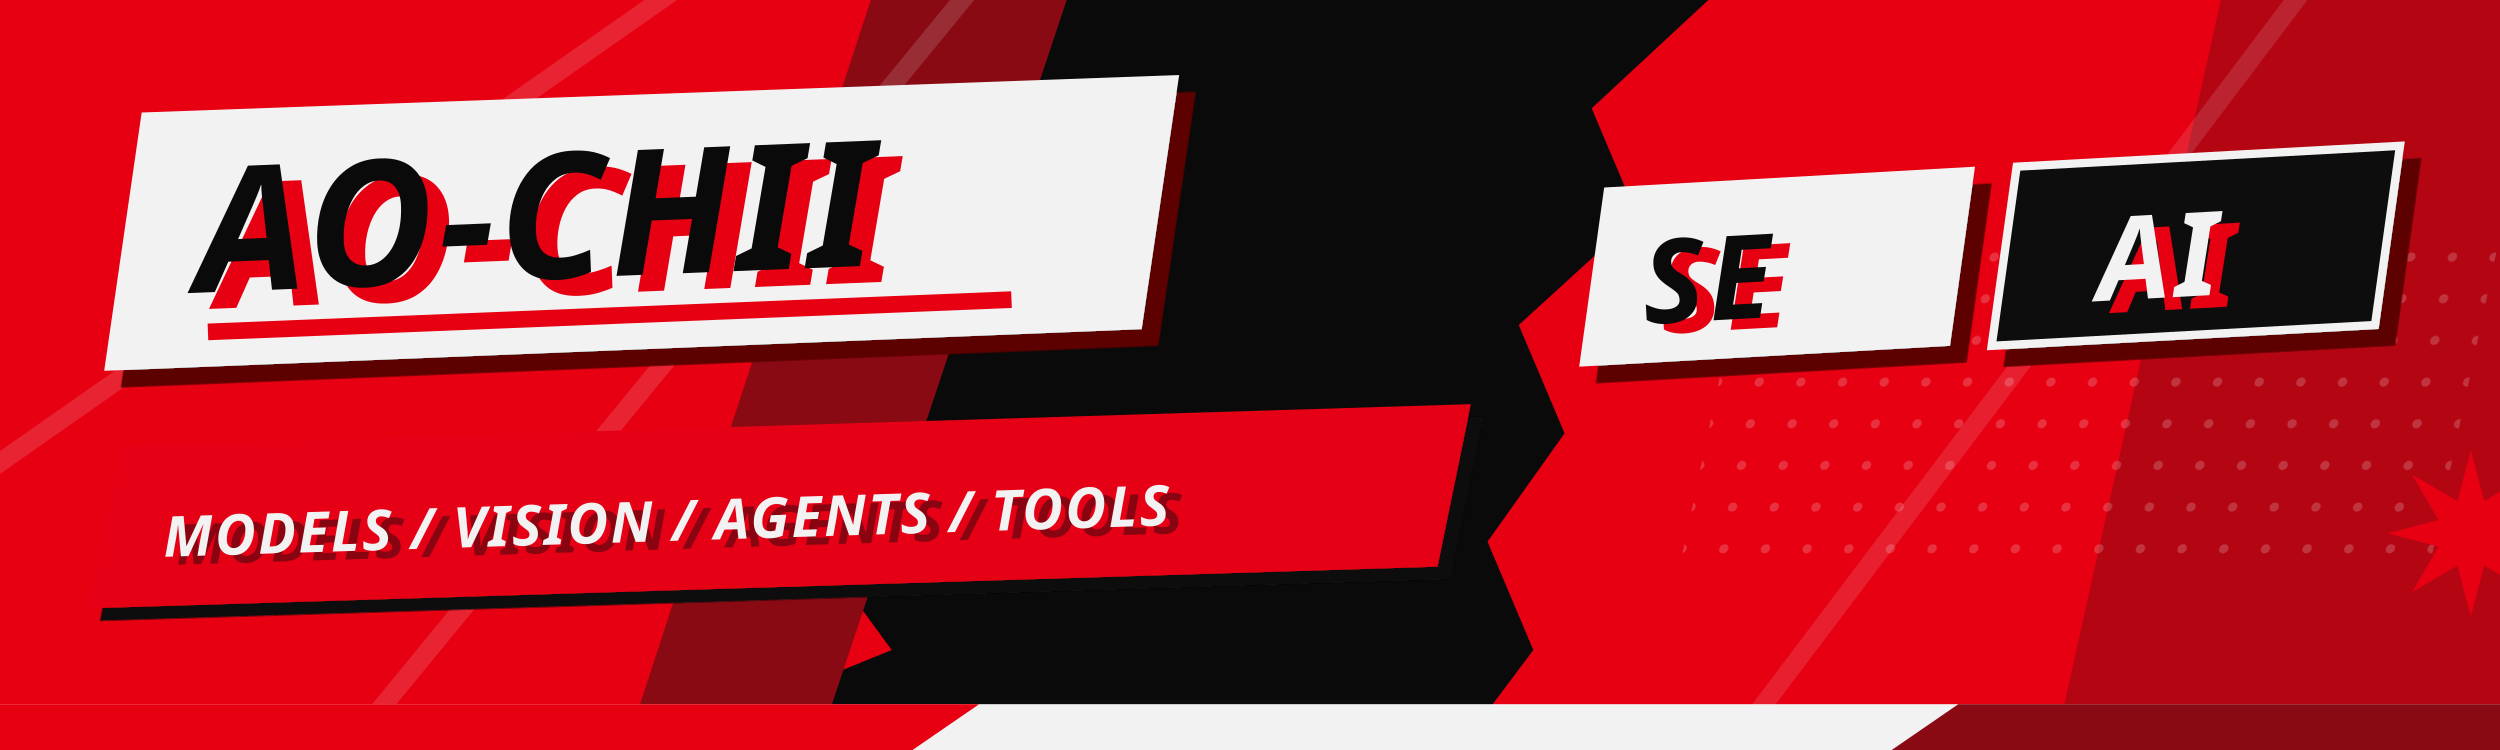
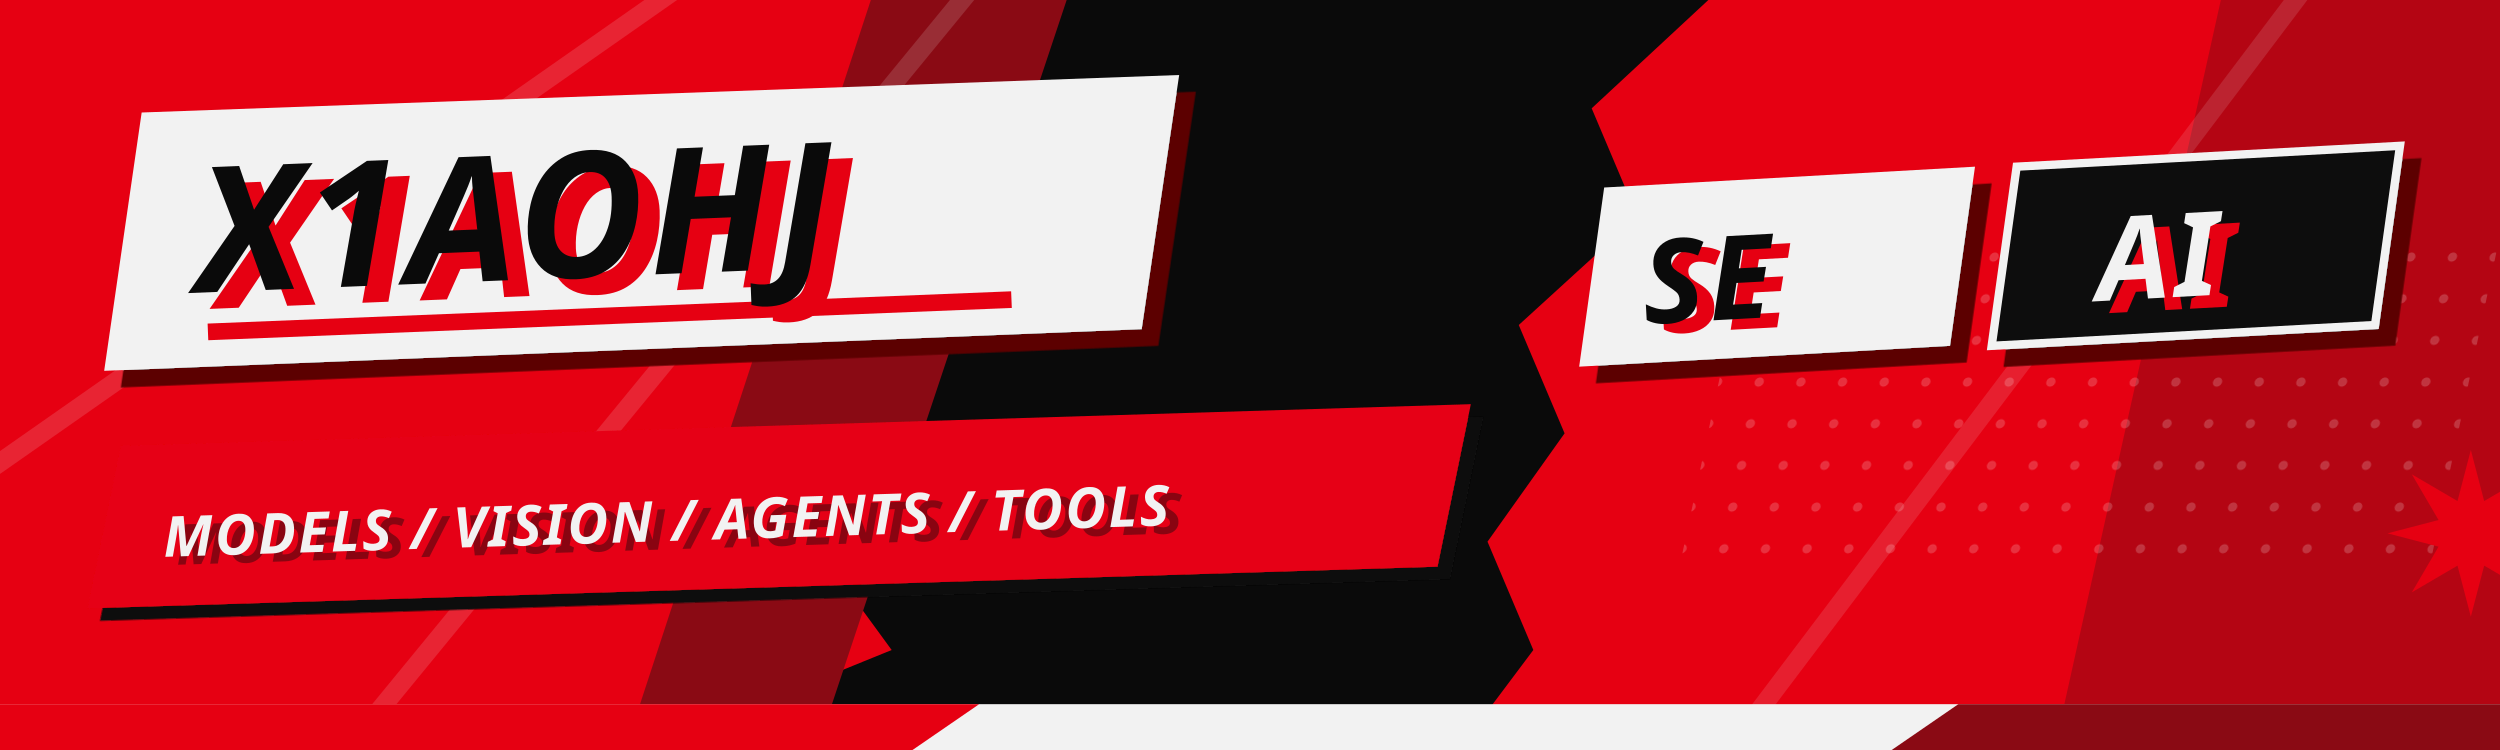
<svg xmlns="http://www.w3.org/2000/svg" width="1200" height="360" viewBox="0 0 1200 360" fill="none" role="img" aria-labelledby="t d">
  <defs>
    <pattern id="dots" width="20" height="20" patternUnits="userSpaceOnUse">
      <circle cx="3.4" cy="3.4" r="2.2" fill="#f2f2f2" />
    </pattern>
    <filter id="hs" x="-20%" y="-20%" width="140%" height="155%">
      <feDropShadow dx="8" dy="8" stdDeviation="0" flood-color="#5c0000" flood-opacity="1" />
    </filter>
    <filter id="hs2" x="-20%" y="-20%" width="140%" height="155%">
      <feDropShadow dx="6" dy="6" stdDeviation="0" flood-color="#0a0a0a" flood-opacity="1" />
    </filter>
    <style>
      .p5-heavy {
        font-family: 'Arial Black', Impact, 'Franklin Gothic Heavy', sans-serif;
        font-weight: 900;
        font-style: italic;
      }
    </style>
  </defs>
  <rect width="1200" height="360" fill="#0a0a0a" />
  <g>
    <animateTransform attributeName="transform" attributeType="XML" type="translate" values="-360,0;0,0" keyTimes="0;1" dur="0.45s" calcMode="spline" keySplines="0.15 0.8 0.25 1" fill="freeze" />
    <polygon points="-60,0 430,0 402,52 440,104 396,156 434,208 390,260 428,312 310,360 -60,360" fill="#e60012" />
  </g>
  <g>
    <animateTransform attributeName="transform" attributeType="XML" type="translate" values="-360,0;0,0" keyTimes="0;1" dur="0.55s" calcMode="spline" keySplines="0.15 0.8 0.25 1" fill="freeze" />
    <polygon points="418,0 512,0 392,360 300,360" fill="#8a0a14" />
  </g>
  <g>
    <animateTransform attributeName="transform" attributeType="XML" type="translate" values="360,0;0,0" keyTimes="0;1" dur="0.45s" calcMode="spline" keySplines="0.15 0.8 0.25 1" fill="freeze" />
    <polygon points="820,0 1260,0 1260,360 700,360 736,312 714,260 751,208 729,156 786,104 764,52" fill="#e60012" />
  </g>
  <g>
    <animateTransform attributeName="transform" attributeType="XML" type="translate" values="360,0;0,0" keyTimes="0;1" dur="0.55s" calcMode="spline" keySplines="0.15 0.8 0.25 1" fill="freeze" />
    <polygon points="1066,0 1260,0 1260,360 986,360" fill="#8a0a14" opacity="0.55" />
  </g>
  <rect x="864" y="112" width="360" height="168" fill="url(#dots)" opacity="0.2" transform="skewX(-12)" />
  <path d="M-40 250L360 -30 M150 380L470 -10" stroke="#f2f2f2" stroke-width="9" opacity="0.15" />
  <path d="M812 384L1120 -24" stroke="#f2f2f2" stroke-width="9" opacity="0.13" />
  <g transform="translate(1186,256)">
    <g>
      <animateTransform attributeName="transform" attributeType="XML" type="scale" values="0.55;0.72;0.55" dur="3.4s" repeatCount="indefinite" calcMode="spline" keyTimes="0;0.5;1" keySplines="0.4 0 0.6 1;0.4 0 0.6 1" />
      <polygon points="0,-40 6.4,-15.5 28.3,-28.3 15.5,-6.4 40,0 15.5,6.4 28.3,28.3 6.4,15.5 0,40 -6.4,15.5 -28.3,28.3 -15.5,6.4 -40,0 -15.5,-6.4 -28.3,-28.3 -6.4,-15.5" fill="#e60012" />
    </g>
  </g>
  <g>
    <animateTransform attributeName="transform" attributeType="XML" type="translate" values="-900,0;16,0;0,0" keyTimes="0;0.82;1" dur="0.8s" calcMode="spline" keySplines="0.12 0.82 0.2 1;0.5 0 0.3 1" fill="freeze" />
    <polygon points="68,54 566,36 548,158 50,178" fill="#f2f2f2" filter="url(#hs)" />
    <g transform="rotate(-2.3 306 110)">
-       <text x="104" y="140" fill="#e60012" class="p5-heavy" font-size="84" letter-spacing="2">AO-CHII</text>
+       <text x="104" y="140" fill="#e60012" class="p5-heavy" font-size="84" letter-spacing="2">X1AOHJ</text>
      <path d="M102 151L480 151" stroke="#e60012" stroke-width="8" stroke-linecap="square" />
-       <text x="94" y="132" fill="#0a0a0a" class="p5-heavy" font-size="84" letter-spacing="2">AO-CHII</text>
+       <text x="94" y="132" fill="#0a0a0a" class="p5-heavy" font-size="84" letter-spacing="2">X1AOHJ</text>
    </g>
  </g>
  <g>
    <animateTransform attributeName="transform" attributeType="XML" type="translate" values="-900,0;0,0" keyTimes="0;1" dur="0.85s" calcMode="spline" keySplines="0.16 0.78 0.24 1" fill="freeze" />
    <polygon points="58,214 706,194 690,272 42,292" fill="#e60012" filter="url(#hs2)" />
    <g transform="rotate(-1.8 374 242)">
      <text x="84" y="262" fill="#0a0a0a" class="p5-heavy" font-size="27" letter-spacing="1" opacity="0.42">MODELS / VISION / AGENTS / TOOLS</text>
      <text x="78" y="258" fill="#f2f2f2" class="p5-heavy" font-size="27" letter-spacing="1">MODELS / VISION / AGENTS / TOOLS</text>
    </g>
  </g>
  <g>
    <animateTransform attributeName="transform" attributeType="XML" type="translate" values="0,-340;0,14;0,0" keyTimes="0;0.82;1" dur="0.7s" calcMode="spline" keySplines="0.12 0.82 0.2 1;0.5 0 0.3 1" fill="freeze" />
    <polygon points="770,90 948,80 936,166 758,176" fill="#f2f2f2" filter="url(#hs)" />
    <g transform="rotate(-3.1 854 128)">
      <text x="796" y="157" fill="#e60012" class="p5-heavy" font-size="56" letter-spacing="2">SE</text>
      <text x="788" y="152" fill="#0a0a0a" class="p5-heavy" font-size="56" letter-spacing="2">SE</text>
    </g>
  </g>
  <g>
    <animateTransform attributeName="transform" attributeType="XML" type="translate" values="360,0;0,0" keyTimes="0;1" dur="0.95s" calcMode="spline" keySplines="0.16 0.78 0.24 1" fill="freeze" />
    <polygon points="968,80 1152,70 1140,156 956,166" fill="#0a0a0a" stroke="#f2f2f2" stroke-width="4" filter="url(#hs)" />
    <g transform="rotate(-3.1 1054 118)">
      <text x="1014" y="148" fill="#e60012" class="p5-heavy" font-size="56" letter-spacing="2">AI</text>
      <text x="1006" y="142" fill="#f2f2f2" class="p5-heavy" font-size="56" letter-spacing="2">AI</text>
    </g>
  </g>
  <g opacity="0">
    <animate attributeName="opacity" to="1" begin="0.5s" dur="0.01s" fill="freeze" />
    <g transform="translate(958,123)">
      <g>
        <animateTransform attributeName="transform" attributeType="XML" type="scale" values="0;1.22;0.92;1" keyTimes="0;0.6;0.82;1" dur="0.5s" begin="0.5s" calcMode="spline" keySplines="0.2 0.9 0.3 1;0.5 0 0.5 1;0.5 0 0.5 1" fill="freeze" />
        <polygon points="0,-52 8.3,-20.2 36.8,-36.8 20.2,-8.3 52,0 20.2,8.3 36.8,36.8 8.3,20.2 0,52 -8.3,20.2 -36.8,36.8 -20.2,8.3 -52,0 -20.2,-8.3 -36.8,-36.8 -8.3,-20.2" fill="#e60012" stroke="#f2f2f2" stroke-width="5" />
        <line x1="-22" y1="-22" x2="22" y2="22" stroke="#f2f2f2" stroke-width="14" stroke-linecap="round" />
        <line x1="-22" y1="22" x2="22" y2="-22" stroke="#f2f2f2" stroke-width="14" stroke-linecap="round" />
      </g>
    </g>
  </g>
  <rect x="0" y="-4" width="1200" height="2.5" fill="#f2f2f2" opacity="0.2">
    <animateTransform attributeName="transform" attributeType="XML" type="translate" values="0,0;0,366;0,0" dur="7s" repeatCount="indefinite" calcMode="spline" keyTimes="0;0.5;1" keySplines="0.4 0 0.6 1;0.4 0 0.6 1" />
  </rect>
  <rect x="0" y="338" width="1200" height="22" fill="#f2f2f2" />
  <polygon points="0,338 470,338 438,360 0,360" fill="#e60012" />
  <polygon points="940,338 1200,338 1200,360 908,360" fill="#8a0a14" />
</svg>
